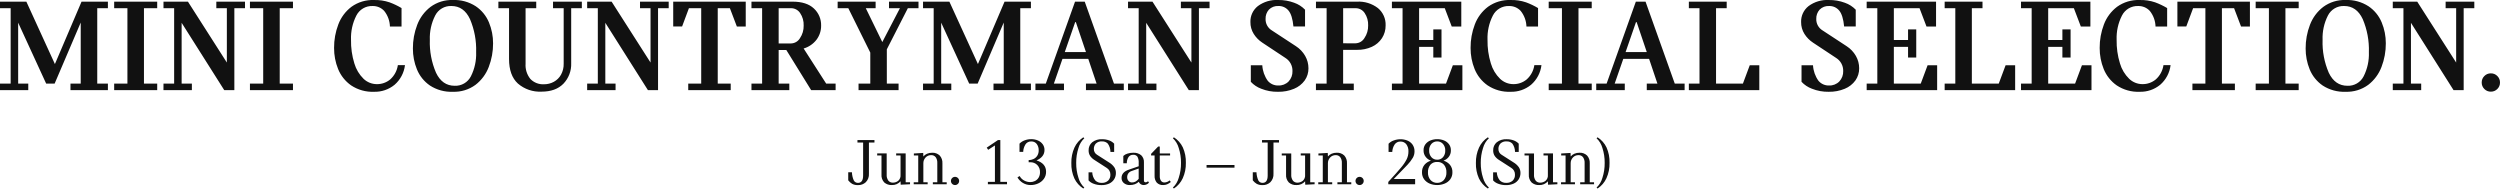
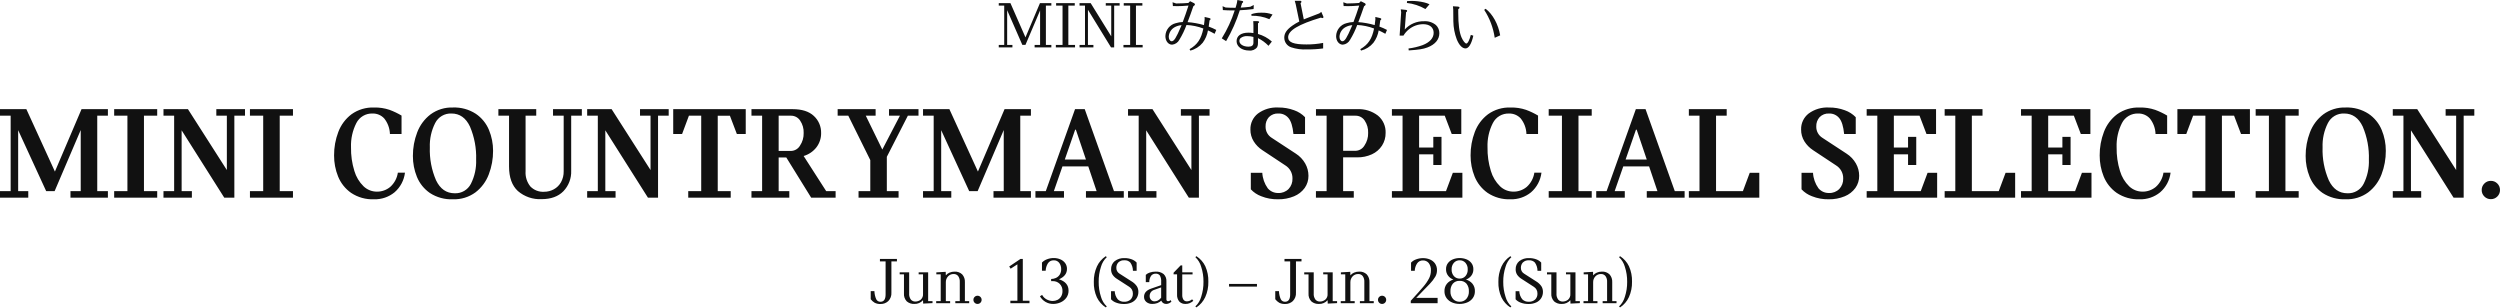
- <svg xmlns="http://www.w3.org/2000/svg" width="878.592" height="66.256" viewBox="0 0 878.592 66.256">
+ <svg xmlns="http://www.w3.org/2000/svg" width="878.592" height="108.036" viewBox="0 0 878.592 108.036">
  <g id="fair-tit" transform="translate(-39.5 -1087.703)">
-     <path id="パス_57281" data-name="パス 57281" d="M4.056.288A4.1,4.1,0,0,1,1.98-.156,4.978,4.978,0,0,1,.6-1.392V-4.224H1.9a7.576,7.576,0,0,0,.648,2.856A1.589,1.589,0,0,0,4.032-.5q1.8,0,1.8-2.592V-14.688H3.84v-.864H9.816v.864H7.872V-3.744a3.9,3.9,0,0,1-1.1,3.012A3.848,3.848,0,0,1,4.056.288ZM22.32-.72v.7L19.032.144l-.048-1.2A3.8,3.8,0,0,1,15.936.264a3.8,3.8,0,0,1-2.664-.9,3.647,3.647,0,0,1-.984-2.82v-6.672H10.776v-.72h3.336v7.392a3.238,3.238,0,0,0,.612,2.208,2,2,0,0,0,1.548.672A3.064,3.064,0,0,0,18.144-1.2a2.462,2.462,0,0,0,.84-2.112v-6.816H17.448v-.72h3.336V-.72Zm12.888,0V0H30.336V-.72H31.9V-7.512a3.2,3.2,0,0,0-.564-2.016,1.91,1.91,0,0,0-1.6-.72,2.575,2.575,0,0,0-1.956.828A2.909,2.909,0,0,0,27-7.344V-.72h1.512V0h-4.9V-.72H25.2v-9.408H23.664v-.7l3.288-.192L27-9.768a3.382,3.382,0,0,1,1.3-.972,4.37,4.37,0,0,1,1.776-.348,3.567,3.567,0,0,1,2.676.972A3.772,3.772,0,0,1,33.7-7.368V-.72Zm2.928.984a1.389,1.389,0,0,1-1.02-.42,1.389,1.389,0,0,1-.42-1.02,1.389,1.389,0,0,1,.42-1.02,1.389,1.389,0,0,1,1.02-.42,1.389,1.389,0,0,1,1.02.42,1.389,1.389,0,0,1,.42,1.02,1.389,1.389,0,0,1-.42,1.02A1.389,1.389,0,0,1,38.136.264ZM56.4-.864V0H49.68V-.864h2.472V-13.656L49.776-12.12l-.5-.768,3.96-2.664h.816V-.864ZM66.768-8.4q3.36,1.08,3.36,3.984a4.124,4.124,0,0,1-.78,2.52A4.986,4.986,0,0,1,67.332-.288a6.259,6.259,0,0,1-2.58.552A5.191,5.191,0,0,1,61.98-.48a5.48,5.48,0,0,1-1.908-1.944l.768-.48A3.855,3.855,0,0,0,62.472-1.3a4.541,4.541,0,0,0,2.088.528,3.726,3.726,0,0,0,1.668-.384A3.092,3.092,0,0,0,67.5-2.328a3.569,3.569,0,0,0,.492-1.92A3.406,3.406,0,0,0,67.02-6.8a3.319,3.319,0,0,0-2.412-.948h-.6V-8.5a4.067,4.067,0,0,0,1.656-.36A3.128,3.128,0,0,0,67.008-10a3.413,3.413,0,0,0,.528-1.956,3.566,3.566,0,0,0-.672-2.2,2.278,2.278,0,0,0-1.944-.9A2.29,2.29,0,0,0,62.868-14a5.265,5.265,0,0,0-.78,2.6h-1.3v-2.88a4.749,4.749,0,0,1,1.776-1.152,6.4,6.4,0,0,1,2.352-.432,5.811,5.811,0,0,1,2.328.456,4.041,4.041,0,0,1,1.692,1.32,3.347,3.347,0,0,1,.636,2.04Q69.576-9.624,66.768-8.4Zm16.44,9.888a8.688,8.688,0,0,1-3.132-3.54,12.375,12.375,0,0,1-1.068-5.436A12.468,12.468,0,0,1,80.1-12.9a8.673,8.673,0,0,1,3.108-3.612l.36.336a7.409,7.409,0,0,0-2.052,3.408,16.319,16.319,0,0,0-.8,5.256,16.319,16.319,0,0,0,.8,5.256,7.409,7.409,0,0,0,2.052,3.408Zm6.384-1.2a7.414,7.414,0,0,1-2.748-.48,4.348,4.348,0,0,1-1.788-1.176V-4.2h1.3a4.771,4.771,0,0,0,1.08,2.868A3.009,3.009,0,0,0,89.64-.5a3.158,3.158,0,0,0,2.292-.78,2.791,2.791,0,0,0,.8-2.1,2.683,2.683,0,0,0-1.32-2.4l-4.272-2.76A5.128,5.128,0,0,1,85.62-9.96a3.414,3.414,0,0,1-.54-1.968,3.541,3.541,0,0,1,1.26-2.844,5.2,5.2,0,0,1,3.468-1.068,6.989,6.989,0,0,1,2.46.408,4.609,4.609,0,0,1,1.788,1.152v2.9h-1.3a5.126,5.126,0,0,0-.912-2.892,2.6,2.6,0,0,0-2.04-.8,2.8,2.8,0,0,0-2.2.768,2.683,2.683,0,0,0-.684,1.848,2.284,2.284,0,0,0,1.1,2.064l4.2,2.688a6.063,6.063,0,0,1,1.884,1.716,3.621,3.621,0,0,1,.564,2,4.1,4.1,0,0,1-.6,2.2A4.063,4.063,0,0,1,92.34-.264,6.258,6.258,0,0,1,89.592.288Zm16.7-.864a2.491,2.491,0,0,1-.8.6,2.4,2.4,0,0,1-1.068.24,1.825,1.825,0,0,1-1.056-.312,1.693,1.693,0,0,1-.648-.84,4.538,4.538,0,0,1-1.4.864,4.942,4.942,0,0,1-1.764.288,3.094,3.094,0,0,1-2.1-.7,2.27,2.27,0,0,1-.8-1.8q0-2.064,2.616-2.928l3.408-1.176V-7.488a4.14,4.14,0,0,0-.444-2.22,1.674,1.674,0,0,0-1.5-.66A1.9,1.9,0,0,0,99.12-9.6,3.853,3.853,0,0,0,98.5-7.392H97.272V-9.96a3.574,3.574,0,0,1,1.464-.828,6.488,6.488,0,0,1,1.992-.3,4.116,4.116,0,0,1,2.82.864,3.226,3.226,0,0,1,.972,2.544v6.336a.573.573,0,0,0,.648.648,1.022,1.022,0,0,0,.792-.384ZM100.32-.648a2.606,2.606,0,0,0,1.224-.288,3.843,3.843,0,0,0,1.128-.984V-5.544l-2.5.888a2.3,2.3,0,0,0-1.14.816,2.286,2.286,0,0,0-.4,1.368,1.83,1.83,0,0,0,.492,1.3A1.565,1.565,0,0,0,100.32-.648Zm13.656-.168a5.14,5.14,0,0,1-1.32.828,3.62,3.62,0,0,1-1.368.252,2.882,2.882,0,0,1-2.256-.852,3.555,3.555,0,0,1-.768-2.46v-7.08H107.04V-10.7l2.472-2.568h.576v2.424h3.624v.72h-3.624v7.2a2.887,2.887,0,0,0,.42,1.692,1.422,1.422,0,0,0,1.236.588,2.783,2.783,0,0,0,1.8-.72Zm1.08-15.7a8.688,8.688,0,0,1,3.132,3.54,12.375,12.375,0,0,1,1.068,5.436,12.468,12.468,0,0,1-1.092,5.412,8.673,8.673,0,0,1-3.108,3.612l-.36-.336a7.409,7.409,0,0,0,2.052-3.408,16.319,16.319,0,0,0,.8-5.256,16.319,16.319,0,0,0-.8-5.256,7.409,7.409,0,0,0-2.052-3.408Zm11.472,9.744h9.816v.936h-9.816Zm19.7,7.056a4.1,4.1,0,0,1-2.076-.444,4.978,4.978,0,0,1-1.38-1.236V-4.224h1.3a7.576,7.576,0,0,0,.648,2.856,1.589,1.589,0,0,0,1.488.864q1.8,0,1.8-2.592V-14.688h-1.992v-.864h5.976v.864h-1.944V-3.744a3.9,3.9,0,0,1-1.1,3.012A3.848,3.848,0,0,1,146.232.288ZM164.5-.72v.7l-3.288.168-.048-1.2a3.8,3.8,0,0,1-3.048,1.32,3.8,3.8,0,0,1-2.664-.9,3.647,3.647,0,0,1-.984-2.82v-6.672h-1.512v-.72h3.336v7.392a3.238,3.238,0,0,0,.612,2.208,2,2,0,0,0,1.548.672A3.064,3.064,0,0,0,160.32-1.2a2.462,2.462,0,0,0,.84-2.112v-6.816h-1.536v-.72h3.336V-.72Zm12.888,0V0h-4.872V-.72h1.56V-7.512a3.2,3.2,0,0,0-.564-2.016,1.91,1.91,0,0,0-1.6-.72,2.575,2.575,0,0,0-1.956.828,2.909,2.909,0,0,0-.78,2.076V-.72h1.512V0h-4.9V-.72h1.584v-9.408H165.84v-.7l3.288-.192.048,1.248a3.382,3.382,0,0,1,1.3-.972,4.37,4.37,0,0,1,1.776-.348,3.567,3.567,0,0,1,2.676.972,3.772,3.772,0,0,1,.948,2.748V-.72Zm2.928.984a1.389,1.389,0,0,1-1.02-.42,1.389,1.389,0,0,1-.42-1.02,1.389,1.389,0,0,1,.42-1.02,1.389,1.389,0,0,1,1.02-.42,1.389,1.389,0,0,1,1.02.42,1.389,1.389,0,0,1,.42,1.02,1.389,1.389,0,0,1-.42,1.02A1.389,1.389,0,0,1,180.312.264Zm19.512-2.136V0h-9.432V-.84q3.048-3.312,4.452-5a15.212,15.212,0,0,0,2.016-2.964,6.071,6.071,0,0,0,.612-2.664,3.946,3.946,0,0,0-.78-2.652,2.531,2.531,0,0,0-2-.9,2.37,2.37,0,0,0-2.088,1.056,5.074,5.074,0,0,0-.816,2.592h-1.3v-2.88a4.488,4.488,0,0,1,1.8-1.152,6.846,6.846,0,0,1,2.424-.432,6.361,6.361,0,0,1,2.316.432,4.149,4.149,0,0,1,1.848,1.4,4.016,4.016,0,0,1,.732,2.484,4.437,4.437,0,0,1-.576,2.172,13.816,13.816,0,0,1-1.908,2.5q-1.332,1.452-4.812,4.98Zm9.96-6.432a4.591,4.591,0,0,1,2.268,1.44,3.938,3.938,0,0,1,.876,2.64,4.011,4.011,0,0,1-.768,2.484,4.567,4.567,0,0,1-2,1.512,6.976,6.976,0,0,1-2.6.492,6.714,6.714,0,0,1-2.6-.5,4.63,4.63,0,0,1-1.968-1.512,4,4,0,0,1-.756-2.472,3.938,3.938,0,0,1,.876-2.64,4.591,4.591,0,0,1,2.268-1.44,4.023,4.023,0,0,1-1.8-1.272,3.551,3.551,0,0,1-.792-2.376,3.424,3.424,0,0,1,.672-2.148,4.135,4.135,0,0,1,1.764-1.32,6.217,6.217,0,0,1,2.364-.444,6.3,6.3,0,0,1,2.34.432,4.093,4.093,0,0,1,1.776,1.32,3.434,3.434,0,0,1,.684,2.16,3.551,3.551,0,0,1-.792,2.376A4.023,4.023,0,0,1,209.784-8.3Zm-2.208-6.768a2.635,2.635,0,0,0-2.028.876,3.326,3.326,0,0,0-.8,2.34,3.326,3.326,0,0,0,.8,2.34,2.635,2.635,0,0,0,2.028.876,2.625,2.625,0,0,0,2.04-.876,3.357,3.357,0,0,0,.792-2.34,3.326,3.326,0,0,0-.8-2.34A2.635,2.635,0,0,0,207.576-15.072Zm0,14.568a3.052,3.052,0,0,0,2.328-.972,3.827,3.827,0,0,0,.912-2.724,3.968,3.968,0,0,0-.84-2.664,2.982,2.982,0,0,0-2.4-.984,2.982,2.982,0,0,0-2.4.984,3.968,3.968,0,0,0-.84,2.664,3.827,3.827,0,0,0,.912,2.724A3.052,3.052,0,0,0,207.576-.5Zm17.808,1.992a8.688,8.688,0,0,1-3.132-3.54,12.375,12.375,0,0,1-1.068-5.436,12.468,12.468,0,0,1,1.092-5.412,8.673,8.673,0,0,1,3.108-3.612l.36.336a7.409,7.409,0,0,0-2.052,3.408,16.319,16.319,0,0,0-.8,5.256,16.319,16.319,0,0,0,.8,5.256,7.409,7.409,0,0,0,2.052,3.408Zm6.384-1.2a7.414,7.414,0,0,1-2.748-.48,4.348,4.348,0,0,1-1.788-1.176V-4.2h1.3a4.771,4.771,0,0,0,1.08,2.868,3.009,3.009,0,0,0,2.208.828,3.158,3.158,0,0,0,2.292-.78,2.791,2.791,0,0,0,.8-2.1,2.683,2.683,0,0,0-1.32-2.4l-4.272-2.76A5.128,5.128,0,0,1,227.8-9.96a3.414,3.414,0,0,1-.54-1.968,3.541,3.541,0,0,1,1.26-2.844,5.2,5.2,0,0,1,3.468-1.068,6.989,6.989,0,0,1,2.46.408,4.609,4.609,0,0,1,1.788,1.152v2.9h-1.3a5.126,5.126,0,0,0-.912-2.892,2.6,2.6,0,0,0-2.04-.8,2.8,2.8,0,0,0-2.2.768,2.683,2.683,0,0,0-.684,1.848,2.284,2.284,0,0,0,1.1,2.064l4.2,2.688a6.063,6.063,0,0,1,1.884,1.716,3.62,3.62,0,0,1,.564,2,4.1,4.1,0,0,1-.6,2.2,4.063,4.063,0,0,1-1.74,1.524A6.258,6.258,0,0,1,231.768.288ZM249.816-.72v.7l-3.288.168-.048-1.2a3.8,3.8,0,0,1-3.048,1.32,3.8,3.8,0,0,1-2.664-.9,3.647,3.647,0,0,1-.984-2.82v-6.672h-1.512v-.72h3.336v7.392a3.238,3.238,0,0,0,.612,2.208,2,2,0,0,0,1.548.672A3.064,3.064,0,0,0,245.64-1.2a2.462,2.462,0,0,0,.84-2.112v-6.816h-1.536v-.72h3.336V-.72Zm12.888,0V0h-4.872V-.72h1.56V-7.512a3.2,3.2,0,0,0-.564-2.016,1.91,1.91,0,0,0-1.6-.72,2.575,2.575,0,0,0-1.956.828,2.909,2.909,0,0,0-.78,2.076V-.72h1.512V0h-4.9V-.72H252.7v-9.408H251.16v-.7l3.288-.192.048,1.248a3.382,3.382,0,0,1,1.3-.972,4.37,4.37,0,0,1,1.776-.348,3.567,3.567,0,0,1,2.676.972,3.772,3.772,0,0,1,.948,2.748V-.72Zm1.248-15.792a8.688,8.688,0,0,1,3.132,3.54,12.375,12.375,0,0,1,1.068,5.436,12.468,12.468,0,0,1-1.092,5.412,8.673,8.673,0,0,1-3.108,3.612l-.36-.336a7.409,7.409,0,0,0,2.052-3.408,16.32,16.32,0,0,0,.8-5.256,16.32,16.32,0,0,0-.8-5.256,7.409,7.409,0,0,0-2.052-3.408Z" transform="translate(337 1152.471)" fill="#111" />
-     <g id="Title" transform="translate(246.5 1052.383)">
+     <path id="パス_57281" data-name="パス 57281" d="M4.056.288A4.1,4.1,0,0,1,1.98-.156,4.978,4.978,0,0,1,.6-1.392V-4.224H1.9a7.576,7.576,0,0,0,.648,2.856A1.589,1.589,0,0,0,4.032-.5q1.8,0,1.8-2.592V-14.688H3.84v-.864H9.816v.864H7.872V-3.744a3.9,3.9,0,0,1-1.1,3.012A3.848,3.848,0,0,1,4.056.288ZM22.32-.72v.7L19.032.144l-.048-1.2A3.8,3.8,0,0,1,15.936.264a3.8,3.8,0,0,1-2.664-.9,3.647,3.647,0,0,1-.984-2.82v-6.672H10.776v-.72h3.336v7.392a3.238,3.238,0,0,0,.612,2.208,2,2,0,0,0,1.548.672A3.064,3.064,0,0,0,18.144-1.2a2.462,2.462,0,0,0,.84-2.112v-6.816H17.448v-.72h3.336V-.72Zm12.888,0V0H30.336V-.72H31.9V-7.512a3.2,3.2,0,0,0-.564-2.016,1.91,1.91,0,0,0-1.6-.72,2.575,2.575,0,0,0-1.956.828A2.909,2.909,0,0,0,27-7.344V-.72h1.512V0h-4.9V-.72H25.2v-9.408H23.664v-.7l3.288-.192L27-9.768a3.382,3.382,0,0,1,1.3-.972,4.37,4.37,0,0,1,1.776-.348,3.567,3.567,0,0,1,2.676.972A3.772,3.772,0,0,1,33.7-7.368V-.72Zm2.928.984a1.389,1.389,0,0,1-1.02-.42,1.389,1.389,0,0,1-.42-1.02,1.389,1.389,0,0,1,.42-1.02,1.389,1.389,0,0,1,1.02-.42,1.389,1.389,0,0,1,1.02.42,1.389,1.389,0,0,1,.42,1.02,1.389,1.389,0,0,1-.42,1.02A1.389,1.389,0,0,1,38.136.264ZM56.4-.864V0H49.68V-.864h2.472V-13.656L49.776-12.12l-.5-.768,3.96-2.664h.816V-.864ZM66.768-8.4q3.36,1.08,3.36,3.984a4.124,4.124,0,0,1-.78,2.52A4.986,4.986,0,0,1,67.332-.288a6.259,6.259,0,0,1-2.58.552A5.191,5.191,0,0,1,61.98-.48a5.48,5.48,0,0,1-1.908-1.944l.768-.48A3.855,3.855,0,0,0,62.472-1.3a4.541,4.541,0,0,0,2.088.528,3.726,3.726,0,0,0,1.668-.384A3.092,3.092,0,0,0,67.5-2.328a3.569,3.569,0,0,0,.492-1.92A3.406,3.406,0,0,0,67.02-6.8a3.319,3.319,0,0,0-2.412-.948h-.6V-8.5a4.067,4.067,0,0,0,1.656-.36A3.128,3.128,0,0,0,67.008-10a3.413,3.413,0,0,0,.528-1.956,3.566,3.566,0,0,0-.672-2.2,2.278,2.278,0,0,0-1.944-.9A2.29,2.29,0,0,0,62.868-14a5.265,5.265,0,0,0-.78,2.6h-1.3v-2.88a4.749,4.749,0,0,1,1.776-1.152,6.4,6.4,0,0,1,2.352-.432,5.811,5.811,0,0,1,2.328.456,4.041,4.041,0,0,1,1.692,1.32,3.347,3.347,0,0,1,.636,2.04Q69.576-9.624,66.768-8.4Zm16.44,9.888a8.688,8.688,0,0,1-3.132-3.54,12.375,12.375,0,0,1-1.068-5.436A12.468,12.468,0,0,1,80.1-12.9a8.673,8.673,0,0,1,3.108-3.612l.36.336a7.409,7.409,0,0,0-2.052,3.408,16.319,16.319,0,0,0-.8,5.256,16.319,16.319,0,0,0,.8,5.256,7.409,7.409,0,0,0,2.052,3.408Zm6.384-1.2a7.414,7.414,0,0,1-2.748-.48,4.348,4.348,0,0,1-1.788-1.176V-4.2h1.3a4.771,4.771,0,0,0,1.08,2.868A3.009,3.009,0,0,0,89.64-.5a3.158,3.158,0,0,0,2.292-.78,2.791,2.791,0,0,0,.8-2.1,2.683,2.683,0,0,0-1.32-2.4l-4.272-2.76A5.128,5.128,0,0,1,85.62-9.96a3.414,3.414,0,0,1-.54-1.968,3.541,3.541,0,0,1,1.26-2.844,5.2,5.2,0,0,1,3.468-1.068,6.989,6.989,0,0,1,2.46.408,4.609,4.609,0,0,1,1.788,1.152v2.9h-1.3a5.126,5.126,0,0,0-.912-2.892,2.6,2.6,0,0,0-2.04-.8,2.8,2.8,0,0,0-2.2.768,2.683,2.683,0,0,0-.684,1.848,2.284,2.284,0,0,0,1.1,2.064l4.2,2.688a6.063,6.063,0,0,1,1.884,1.716,3.621,3.621,0,0,1,.564,2,4.1,4.1,0,0,1-.6,2.2A4.063,4.063,0,0,1,92.34-.264,6.258,6.258,0,0,1,89.592.288Zm16.7-.864a2.491,2.491,0,0,1-.8.6,2.4,2.4,0,0,1-1.068.24,1.825,1.825,0,0,1-1.056-.312,1.693,1.693,0,0,1-.648-.84,4.538,4.538,0,0,1-1.4.864,4.942,4.942,0,0,1-1.764.288,3.094,3.094,0,0,1-2.1-.7,2.27,2.27,0,0,1-.8-1.8q0-2.064,2.616-2.928l3.408-1.176V-7.488a4.14,4.14,0,0,0-.444-2.22,1.674,1.674,0,0,0-1.5-.66A1.9,1.9,0,0,0,99.12-9.6,3.853,3.853,0,0,0,98.5-7.392H97.272V-9.96a3.574,3.574,0,0,1,1.464-.828,6.488,6.488,0,0,1,1.992-.3,4.116,4.116,0,0,1,2.82.864,3.226,3.226,0,0,1,.972,2.544v6.336a.573.573,0,0,0,.648.648,1.022,1.022,0,0,0,.792-.384ZM100.32-.648a2.606,2.606,0,0,0,1.224-.288,3.843,3.843,0,0,0,1.128-.984V-5.544l-2.5.888a2.3,2.3,0,0,0-1.14.816,2.286,2.286,0,0,0-.4,1.368,1.83,1.83,0,0,0,.492,1.3A1.565,1.565,0,0,0,100.32-.648Zm13.656-.168a5.14,5.14,0,0,1-1.32.828,3.62,3.62,0,0,1-1.368.252,2.882,2.882,0,0,1-2.256-.852,3.555,3.555,0,0,1-.768-2.46v-7.08H107.04V-10.7l2.472-2.568h.576v2.424h3.624v.72h-3.624v7.2a2.887,2.887,0,0,0,.42,1.692,1.422,1.422,0,0,0,1.236.588,2.783,2.783,0,0,0,1.8-.72Zm1.08-15.7a8.688,8.688,0,0,1,3.132,3.54,12.375,12.375,0,0,1,1.068,5.436,12.468,12.468,0,0,1-1.092,5.412,8.673,8.673,0,0,1-3.108,3.612l-.36-.336a7.409,7.409,0,0,0,2.052-3.408,16.319,16.319,0,0,0,.8-5.256,16.319,16.319,0,0,0-.8-5.256,7.409,7.409,0,0,0-2.052-3.408Zm11.472,9.744h9.816v.936h-9.816Zm19.7,7.056a4.1,4.1,0,0,1-2.076-.444,4.978,4.978,0,0,1-1.38-1.236V-4.224h1.3a7.576,7.576,0,0,0,.648,2.856,1.589,1.589,0,0,0,1.488.864q1.8,0,1.8-2.592V-14.688h-1.992v-.864h5.976v.864h-1.944V-3.744a3.9,3.9,0,0,1-1.1,3.012A3.848,3.848,0,0,1,146.232.288ZM164.5-.72v.7l-3.288.168-.048-1.2a3.8,3.8,0,0,1-3.048,1.32,3.8,3.8,0,0,1-2.664-.9,3.647,3.647,0,0,1-.984-2.82v-6.672h-1.512v-.72h3.336v7.392a3.238,3.238,0,0,0,.612,2.208,2,2,0,0,0,1.548.672A3.064,3.064,0,0,0,160.32-1.2a2.462,2.462,0,0,0,.84-2.112v-6.816h-1.536v-.72h3.336V-.72Zm12.888,0V0h-4.872V-.72h1.56V-7.512a3.2,3.2,0,0,0-.564-2.016,1.91,1.91,0,0,0-1.6-.72,2.575,2.575,0,0,0-1.956.828,2.909,2.909,0,0,0-.78,2.076V-.72h1.512V0h-4.9V-.72h1.584v-9.408H165.84v-.7l3.288-.192.048,1.248a3.382,3.382,0,0,1,1.3-.972,4.37,4.37,0,0,1,1.776-.348,3.567,3.567,0,0,1,2.676.972,3.772,3.772,0,0,1,.948,2.748V-.72Zm2.928.984a1.389,1.389,0,0,1-1.02-.42,1.389,1.389,0,0,1-.42-1.02,1.389,1.389,0,0,1,.42-1.02,1.389,1.389,0,0,1,1.02-.42,1.389,1.389,0,0,1,1.02.42,1.389,1.389,0,0,1,.42,1.02,1.389,1.389,0,0,1-.42,1.02A1.389,1.389,0,0,1,180.312.264Zm19.512-2.136V0h-9.432V-.84q3.048-3.312,4.452-5a15.212,15.212,0,0,0,2.016-2.964,6.071,6.071,0,0,0,.612-2.664,3.946,3.946,0,0,0-.78-2.652,2.531,2.531,0,0,0-2-.9,2.37,2.37,0,0,0-2.088,1.056,5.074,5.074,0,0,0-.816,2.592h-1.3v-2.88a4.488,4.488,0,0,1,1.8-1.152,6.846,6.846,0,0,1,2.424-.432,6.361,6.361,0,0,1,2.316.432,4.149,4.149,0,0,1,1.848,1.4,4.016,4.016,0,0,1,.732,2.484,4.437,4.437,0,0,1-.576,2.172,13.816,13.816,0,0,1-1.908,2.5q-1.332,1.452-4.812,4.98Zm9.96-6.432a4.591,4.591,0,0,1,2.268,1.44,3.938,3.938,0,0,1,.876,2.64,4.011,4.011,0,0,1-.768,2.484,4.567,4.567,0,0,1-2,1.512,6.976,6.976,0,0,1-2.6.492,6.714,6.714,0,0,1-2.6-.5,4.63,4.63,0,0,1-1.968-1.512,4,4,0,0,1-.756-2.472,3.938,3.938,0,0,1,.876-2.64,4.591,4.591,0,0,1,2.268-1.44,4.023,4.023,0,0,1-1.8-1.272,3.551,3.551,0,0,1-.792-2.376,3.424,3.424,0,0,1,.672-2.148,4.135,4.135,0,0,1,1.764-1.32,6.217,6.217,0,0,1,2.364-.444,6.3,6.3,0,0,1,2.34.432,4.093,4.093,0,0,1,1.776,1.32,3.434,3.434,0,0,1,.684,2.16,3.551,3.551,0,0,1-.792,2.376A4.023,4.023,0,0,1,209.784-8.3Zm-2.208-6.768a2.635,2.635,0,0,0-2.028.876,3.326,3.326,0,0,0-.8,2.34,3.326,3.326,0,0,0,.8,2.34,2.635,2.635,0,0,0,2.028.876,2.625,2.625,0,0,0,2.04-.876,3.357,3.357,0,0,0,.792-2.34,3.326,3.326,0,0,0-.8-2.34A2.635,2.635,0,0,0,207.576-15.072Zm0,14.568a3.052,3.052,0,0,0,2.328-.972,3.827,3.827,0,0,0,.912-2.724,3.968,3.968,0,0,0-.84-2.664,2.982,2.982,0,0,0-2.4-.984,2.982,2.982,0,0,0-2.4.984,3.968,3.968,0,0,0-.84,2.664,3.827,3.827,0,0,0,.912,2.724A3.052,3.052,0,0,0,207.576-.5Zm17.808,1.992a8.688,8.688,0,0,1-3.132-3.54,12.375,12.375,0,0,1-1.068-5.436,12.468,12.468,0,0,1,1.092-5.412,8.673,8.673,0,0,1,3.108-3.612l.36.336a7.409,7.409,0,0,0-2.052,3.408,16.319,16.319,0,0,0-.8,5.256,16.319,16.319,0,0,0,.8,5.256,7.409,7.409,0,0,0,2.052,3.408Zm6.384-1.2a7.414,7.414,0,0,1-2.748-.48,4.348,4.348,0,0,1-1.788-1.176V-4.2h1.3a4.771,4.771,0,0,0,1.08,2.868,3.009,3.009,0,0,0,2.208.828,3.158,3.158,0,0,0,2.292-.78,2.791,2.791,0,0,0,.8-2.1,2.683,2.683,0,0,0-1.32-2.4l-4.272-2.76A5.128,5.128,0,0,1,227.8-9.96a3.414,3.414,0,0,1-.54-1.968,3.541,3.541,0,0,1,1.26-2.844,5.2,5.2,0,0,1,3.468-1.068,6.989,6.989,0,0,1,2.46.408,4.609,4.609,0,0,1,1.788,1.152v2.9h-1.3a5.126,5.126,0,0,0-.912-2.892,2.6,2.6,0,0,0-2.04-.8,2.8,2.8,0,0,0-2.2.768,2.683,2.683,0,0,0-.684,1.848,2.284,2.284,0,0,0,1.1,2.064l4.2,2.688a6.063,6.063,0,0,1,1.884,1.716,3.62,3.62,0,0,1,.564,2,4.1,4.1,0,0,1-.6,2.2,4.063,4.063,0,0,1-1.74,1.524A6.258,6.258,0,0,1,231.768.288ZM249.816-.72v.7l-3.288.168-.048-1.2a3.8,3.8,0,0,1-3.048,1.32,3.8,3.8,0,0,1-2.664-.9,3.647,3.647,0,0,1-.984-2.82v-6.672h-1.512v-.72h3.336v7.392a3.238,3.238,0,0,0,.612,2.208,2,2,0,0,0,1.548.672A3.064,3.064,0,0,0,245.64-1.2a2.462,2.462,0,0,0,.84-2.112v-6.816h-1.536v-.72h3.336V-.72Zm12.888,0V0h-4.872V-.72h1.56V-7.512a3.2,3.2,0,0,0-.564-2.016,1.91,1.91,0,0,0-1.6-.72,2.575,2.575,0,0,0-1.956.828,2.909,2.909,0,0,0-.78,2.076V-.72h1.512V0h-4.9V-.72H252.7v-9.408H251.16v-.7l3.288-.192.048,1.248a3.382,3.382,0,0,1,1.3-.972,4.37,4.37,0,0,1,1.776-.348,3.567,3.567,0,0,1,2.676.972,3.772,3.772,0,0,1,.948,2.748V-.72Zm1.248-15.792a8.688,8.688,0,0,1,3.132,3.54,12.375,12.375,0,0,1,1.068,5.436,12.468,12.468,0,0,1-1.092,5.412,8.673,8.673,0,0,1-3.108,3.612l-.36-.336a7.409,7.409,0,0,0,2.052-3.408,16.32,16.32,0,0,0,.8-5.256,16.32,16.32,0,0,0-.8-5.256,7.409,7.409,0,0,0-2.052-3.408Z" transform="translate(344.9 1194.251)" fill="#111" />
+     <g id="Title" transform="translate(246.5 1090.163)">
      <path id="パス_57282" data-name="パス 57282" d="M-439.824-2.3h3.744V-28.8h-3.744v-2.3h9.264l10.032,21.936,9.36-21.936h9.264v2.3h-3.744V-2.3h3.744V0h-13.152V-2.3h3.6V-23.76L-420.624-2.3H-423.6l-9.84-21.408V-2.3h3.552V0h-9.936Zm50.592-26.5V-2.3h4.656V0H-399.7V-2.3h4.656V-28.8H-399.7v-2.3h15.12v2.3Zm6.864,26.5h3.744V-28.8h-3.744v-2.3h8.592L-360.1-9.7V-28.8h-3.7v-2.3h10.08v2.3h-3.744V0h-3.552l-14.976-23.664V-2.3h3.6V0h-9.984Zm40.848-26.5V-2.3h4.656V0h-15.12V-2.3h4.656V-28.8h-4.656v-2.3h15.12v2.3ZM-308.352.576A13.545,13.545,0,0,1-316.44-1.68,12.961,12.961,0,0,1-321-7.416a19.486,19.486,0,0,1-1.416-7.416,22.65,22.65,0,0,1,1.488-8.256A13.915,13.915,0,0,1-316.3-29.3a12.805,12.805,0,0,1,7.944-2.376,15.742,15.742,0,0,1,5.424.816,25.57,25.57,0,0,1,4.224,2.016v6.48h-4.08A9.2,9.2,0,0,0-304.8-27.84a5.379,5.379,0,0,0-4.08-1.728,6.126,6.126,0,0,0-5.712,3.36,17.3,17.3,0,0,0-1.872,8.5,26.407,26.407,0,0,0,1.176,8.328,12.422,12.422,0,0,0,3.24,5.4,6.75,6.75,0,0,0,4.656,1.872,7.188,7.188,0,0,0,4.7-1.656A8.343,8.343,0,0,0-300-8.784h2.5a10.844,10.844,0,0,1-3.672,6.912A10.872,10.872,0,0,1-308.352.576Zm27.7,0a13.761,13.761,0,0,1-8.088-2.208A12.685,12.685,0,0,1-293.3-7.3a19.181,19.181,0,0,1-1.416-7.344,22.708,22.708,0,0,1,1.512-8.3,14.292,14.292,0,0,1,4.68-6.312,12.574,12.574,0,0,1,7.872-2.424,13.81,13.81,0,0,1,8.04,2.208,12.715,12.715,0,0,1,4.632,5.688,18.957,18.957,0,0,1,1.44,7.32,22.708,22.708,0,0,1-1.512,8.3,14.292,14.292,0,0,1-4.68,6.312A12.652,12.652,0,0,1-280.656.576Zm.624-2.112a6.088,6.088,0,0,0,5.688-3.312,17.315,17.315,0,0,0,1.848-8.5,27.376,27.376,0,0,0-2.16-11.616q-2.16-4.608-6.528-4.608a6.126,6.126,0,0,0-5.712,3.36,17.412,17.412,0,0,0-1.872,8.544A26.786,26.786,0,0,0-286.584-6.1Q-284.4-1.536-280.032-1.536ZM-249.5.528a11.8,11.8,0,0,1-8.328-2.856q-3.1-2.856-3.1-8.616V-28.8h-3.744v-2.3h13.3v2.3h-3.744V-9.312a7.7,7.7,0,0,0,1.7,5.4,6.172,6.172,0,0,0,4.776,1.848,7.1,7.1,0,0,0,3.456-.864,6.4,6.4,0,0,0,2.52-2.5,7.586,7.586,0,0,0,.936-3.84V-28.8h-3.744v-2.3h10.128v2.3h-3.744V-9.456a9.836,9.836,0,0,1-2.736,7.2Q-244.56.528-249.5.528ZM-233.472-2.3h3.744V-28.8h-3.744v-2.3h8.592L-211.2-9.7V-28.8h-3.7v-2.3h10.08v2.3h-3.744V0h-3.552l-14.976-23.664V-2.3h3.6V0h-9.984Zm35.52,0h4.56V-28.8h-4.32l-2.4,6.432h-3.12V-31.1h25.488v8.736h-3.12l-2.448-6.432h-4.272V-2.3h4.56V0h-14.928Zm51.792,0V0h-8.592l-8.736-14.112h-2.688V-2.3h3.744V0h-13.3V-2.3h3.744V-28.8h-3.744v-2.3h14.448q4.944,0,7.488,2.4a7.907,7.907,0,0,1,2.544,6,8.055,8.055,0,0,1-1.632,4.992,8.8,8.8,0,0,1-4.512,3.072l7.92,12.336Zm-20.016-14.112h4.368a3.755,3.755,0,0,0,3.12-1.848,7.535,7.535,0,0,0,1.3-4.44A7.248,7.248,0,0,0-158.64-27.1a3.781,3.781,0,0,0-3.168-1.7h-4.368Zm38.016,2.064V-2.3h4.128V0H-138.1V-2.3h4.128V-13.2L-141.7-28.8h-3.744v-2.3H-132.1v2.3h-3.456l5.808,11.9,6.192-11.9h-3.84v-2.3h10.368v2.3h-3.744ZM-115.44-2.3h3.744V-28.8h-3.744v-2.3h9.264L-96.144-9.168l9.36-21.936h9.264v2.3h-3.744V-2.3h3.744V0H-90.672V-2.3h3.6V-23.76L-96.24-2.3h-2.976l-9.84-21.408V-2.3h3.552V0h-9.936Zm70.56,0V0h-13.3V-2.3h3.744l-2.928-8.688h-9.072L-69.456-2.3H-65.9V0H-75.936V-2.3h3.648l10.272-28.8h3.408L-48.336-2.3Zm-13.3-11.088L-61.728-23.9h-.24l-3.648,10.512ZM-43.392-2.3h3.744V-28.8h-3.744v-2.3H-34.8L-21.12-9.7V-28.8h-3.7v-2.3h10.08v2.3H-18.48V0h-3.552L-37.008-23.664V-2.3h3.6V0h-9.984ZM9.312.576A15.009,15.009,0,0,1,3.408-.5,9.427,9.427,0,0,1-.24-2.928V-8.736H3.792a10.316,10.316,0,0,0,1.92,5.448,4.676,4.676,0,0,0,3.7,1.656,4.808,4.808,0,0,0,3.624-1.416A5.064,5.064,0,0,0,14.4-6.72a5.272,5.272,0,0,0-2.5-4.608L3.792-16.7a10.094,10.094,0,0,1-3-3.048,7.655,7.655,0,0,1-1.176-4.2,6.872,6.872,0,0,1,2.616-5.592A11.027,11.027,0,0,1,9.408-31.68a15.4,15.4,0,0,1,5.568.96,9.82,9.82,0,0,1,3.84,2.448v5.9h-4.08q-.384-3.984-1.728-5.592a4.4,4.4,0,0,0-3.552-1.608A4.317,4.317,0,0,0,6.12-28.3a4.652,4.652,0,0,0-1.176,3.288A4.537,4.537,0,0,0,7.1-21.024l8.5,5.568a9.959,9.959,0,0,1,3.264,3.432A8.7,8.7,0,0,1,20.016-7.68,7.23,7.23,0,0,1,18.7-3.408,8.692,8.692,0,0,1,14.952-.48,14.02,14.02,0,0,1,9.312.576ZM37.1-31.1a11.09,11.09,0,0,1,7.32,2.256,7.516,7.516,0,0,1,2.712,6.1,8.044,8.044,0,0,1-1.272,4.464,8.4,8.4,0,0,1-3.552,3.048A12.027,12.027,0,0,1,37.1-14.16h-4.9V-2.3h3.744V0h-13.3V-2.3H26.4V-28.8H22.656v-2.3Zm-.528,14.64a3.755,3.755,0,0,0,3.12-1.848,7.535,7.535,0,0,0,1.3-4.44A7.264,7.264,0,0,0,39.768-27.1a3.762,3.762,0,0,0-3.192-1.7H32.208v12.336ZM74.112-8.736V0H49.344V-2.3h3.744V-28.8H49.344v-2.3H73.728v8.736h-3.36L67.92-28.8H58.9v11.184h4.992V-21.36h2.88v9.888h-2.88v-3.744H58.9V-2.3h9.456l2.4-6.432ZM91.056.576A13.545,13.545,0,0,1,82.968-1.68a12.961,12.961,0,0,1-4.56-5.736,19.486,19.486,0,0,1-1.416-7.416,22.65,22.65,0,0,1,1.488-8.256A13.915,13.915,0,0,1,83.112-29.3a12.805,12.805,0,0,1,7.944-2.376,15.742,15.742,0,0,1,5.424.816,25.571,25.571,0,0,1,4.224,2.016v6.48h-4.08a9.2,9.2,0,0,0-2.016-5.472,5.379,5.379,0,0,0-4.08-1.728,6.126,6.126,0,0,0-5.712,3.36,17.3,17.3,0,0,0-1.872,8.5A26.407,26.407,0,0,0,84.12-9.384a12.422,12.422,0,0,0,3.24,5.4,6.75,6.75,0,0,0,4.656,1.872,7.188,7.188,0,0,0,4.7-1.656,8.343,8.343,0,0,0,2.688-5.016h2.5a10.844,10.844,0,0,1-3.672,6.912A10.872,10.872,0,0,1,91.056.576ZM114.912-28.8V-2.3h4.656V0h-15.12V-2.3H109.1V-28.8h-4.656v-2.3h15.12v2.3Zm37.3,26.5V0h-13.3V-2.3h3.744l-2.928-8.688h-9.072L127.632-2.3h3.552V0H121.152V-2.3H124.8l10.272-28.8h3.408L148.752-2.3Zm-13.3-11.088L135.36-23.9h-.24l-3.648,10.512ZM153.7-2.3h3.744V-28.8H153.7v-2.3h13.3v2.3h-3.744V-2.3H172.7l2.4-6.432h3.36V0H153.7ZM202.848.576a15.009,15.009,0,0,1-5.9-1.08A9.428,9.428,0,0,1,193.3-2.928V-8.736h4.032a10.316,10.316,0,0,0,1.92,5.448,4.676,4.676,0,0,0,3.7,1.656,4.808,4.808,0,0,0,3.624-1.416,5.064,5.064,0,0,0,1.368-3.672,5.272,5.272,0,0,0-2.5-4.608L197.328-16.7a10.094,10.094,0,0,1-3-3.048,7.655,7.655,0,0,1-1.176-4.2,6.872,6.872,0,0,1,2.616-5.592,11.027,11.027,0,0,1,7.176-2.136,15.4,15.4,0,0,1,5.568.96,9.82,9.82,0,0,1,3.84,2.448v5.9h-4.08q-.384-3.984-1.728-5.592a4.4,4.4,0,0,0-3.552-1.608,4.317,4.317,0,0,0-3.336,1.272,4.652,4.652,0,0,0-1.176,3.288,4.537,4.537,0,0,0,2.16,3.984l8.5,5.568a9.958,9.958,0,0,1,3.264,3.432,8.7,8.7,0,0,1,1.152,4.344,7.23,7.23,0,0,1-1.32,4.272A8.691,8.691,0,0,1,208.488-.48,14.02,14.02,0,0,1,202.848.576ZM240.96-8.736V0H216.192V-2.3h3.744V-28.8h-3.744v-2.3h24.384v8.736h-3.36L234.768-28.8h-9.024v11.184h4.992V-21.36h2.88v9.888h-2.88v-3.744h-4.992V-2.3H235.2l2.4-6.432ZM243.6-2.3h3.744V-28.8H243.6v-2.3h13.3v2.3h-3.744V-2.3h9.456l2.4-6.432h3.36V0H243.6Zm51.6-6.432V0H270.432V-2.3h3.744V-28.8h-3.744v-2.3h24.384v8.736h-3.36L289.008-28.8h-9.024v11.184h4.992V-21.36h2.88v9.888h-2.88v-3.744h-4.992V-2.3h9.456l2.4-6.432ZM312.144.576a13.545,13.545,0,0,1-8.088-2.256,12.961,12.961,0,0,1-4.56-5.736,19.486,19.486,0,0,1-1.416-7.416,22.65,22.65,0,0,1,1.488-8.256A13.915,13.915,0,0,1,304.2-29.3a12.805,12.805,0,0,1,7.944-2.376,15.742,15.742,0,0,1,5.424.816,25.57,25.57,0,0,1,4.224,2.016v6.48h-4.08A9.2,9.2,0,0,0,315.7-27.84a5.379,5.379,0,0,0-4.08-1.728,6.126,6.126,0,0,0-5.712,3.36,17.3,17.3,0,0,0-1.872,8.5,26.406,26.406,0,0,0,1.176,8.328,12.422,12.422,0,0,0,3.24,5.4A6.75,6.75,0,0,0,313.1-2.112a7.188,7.188,0,0,0,4.7-1.656A8.343,8.343,0,0,0,320.5-8.784h2.5a10.844,10.844,0,0,1-3.672,6.912A10.872,10.872,0,0,1,312.144.576ZM330.672-2.3h4.56V-28.8h-4.32l-2.4,6.432h-3.12V-31.1H350.88v8.736h-3.12L345.312-28.8H341.04V-2.3h4.56V0H330.672ZM363.36-28.8V-2.3h4.656V0H352.9V-2.3h4.656V-28.8H352.9v-2.3h15.12v2.3ZM384.528.576a13.761,13.761,0,0,1-8.088-2.208A12.685,12.685,0,0,1,371.88-7.3a19.181,19.181,0,0,1-1.416-7.344,22.708,22.708,0,0,1,1.512-8.3,14.292,14.292,0,0,1,4.68-6.312,12.574,12.574,0,0,1,7.872-2.424,13.81,13.81,0,0,1,8.04,2.208,12.715,12.715,0,0,1,4.632,5.688,18.957,18.957,0,0,1,1.44,7.32,22.708,22.708,0,0,1-1.512,8.3,14.292,14.292,0,0,1-4.68,6.312A12.652,12.652,0,0,1,384.528.576Zm.624-2.112a6.088,6.088,0,0,0,5.688-3.312,17.315,17.315,0,0,0,1.848-8.5,27.376,27.376,0,0,0-2.16-11.616q-2.16-4.608-6.528-4.608a6.126,6.126,0,0,0-5.712,3.36,17.412,17.412,0,0,0-1.872,8.544A26.786,26.786,0,0,0,378.6-6.1Q380.784-1.536,385.152-1.536ZM401.088-2.3h3.744V-28.8h-3.744v-2.3h8.592L423.36-9.7V-28.8h-3.7v-2.3h10.08v2.3H426V0h-3.552L407.472-23.664V-2.3h3.6V0h-9.984Zm31.248-.384a3.1,3.1,0,0,1,.936-2.28,3.1,3.1,0,0,1,2.28-.936,3.1,3.1,0,0,1,2.28.936,3.1,3.1,0,0,1,.936,2.28,3.1,3.1,0,0,1-.936,2.28,3.1,3.1,0,0,1-2.28.936,3.1,3.1,0,0,1-2.28-.936A3.1,3.1,0,0,1,432.336-2.688Z" transform="translate(232.824 67)" fill="#111" />
    </g>
+     <path id="パス_57283" data-name="パス 57283" d="M.792-.864h1.92V-14.688H.792v-.864H4.9l5.28,12.024,5.088-12.024h4.008v.864h-1.92V-.864h1.92V0h-5.88V-.864h1.92v-12.12L10.176-.888h-1.1L3.744-13.08V-.864H5.592V0H.792Zm26.808,0V0H20.856V-.864h2.352V-14.688H20.952v-.864H27.5v.864H25.248V-.864Zm1.584,0H31.1V-14.688h-1.92v-.864H33.1L40.32-3.888v-10.8H38.4v-.864h4.872v.864h-1.92V0h-1.1L32.136-13.224V-.864h1.92V0H29.184Zm22.176,0V0H44.616V-.864h2.352V-14.688H44.712v-.864h6.552v.864H49.008V-.864ZM68.032-16.24l-.6.62c-1.2.1-2.06.14-4.3.18l-1.26-.42.12,1.32c.7.02,1.22.04,1.56.04,1,0,2.3-.06,3.92-.2-.82,2.54-1.24,3.7-2.02,5.78a9.228,9.228,0,0,0-2.44.4,4.8,4.8,0,0,0-3.66,4.56c0,1.7,1.02,3,2.36,3a3.226,3.226,0,0,0,2.56-1.74,29.275,29.275,0,0,0,2.5-5.18,19.231,19.231,0,0,1,5.92,1.24c-.74,3.66-2.06,5.64-4.84,7.26l.26.5a8.231,8.231,0,0,0,4.34-2.74,9.871,9.871,0,0,0,1.86-4.36c.98.46,1.38.66,2.34,1.2l.58-1.36a19.828,19.828,0,0,0-2.66-1.18c.14-.84.2-1.24.3-2.18.26-.16.36-.3.36-.46s-.16-.3-.46-.36l-1.64-.38.02.86c-.1,1.02-.12,1.12-.24,2a27.881,27.881,0,0,0-5.76-1.04c.9-2.36,1.16-3.08,2.02-5.58.4-.24.56-.44.56-.66a.521.521,0,0,0-.3-.42Zm-3.22,8.96c-1.7,3.98-2.42,5.12-3.26,5.12-.56,0-1.02-.7-1.02-1.58a4.031,4.031,0,0,1,2.16-3.4,5.875,5.875,0,0,1,2.36-.68Zm19.2-6.64c-1.7,0-2.4-.04-3.48-.1l-1.08-.46.1,1.36c1.44.1,2.14.12,3.38.12h.78a44.192,44.192,0,0,1-4.54,9.82l1.52.98a53.133,53.133,0,0,0,4.82-10.86c1.52-.06,3.18-.2,4.84-.42l.06-1.42-1.24.62c-1.42.16-2.24.24-3.34.3a2.378,2.378,0,0,1,.08-.28c.06-.18.24-.72.42-1.3.3-.2.36-.3.36-.44a.323.323,0,0,0-.28-.32l-1.76-.34-.16,1.02c-.1.4-.18.7-.22.84l-.24.82ZM96.772-2.06a12.213,12.213,0,0,0-4.88-2.66V-8.46c.32-.22.4-.3.4-.44,0-.2-.18-.32-.48-.32l-1.58-.02.06,1.48v2.72a10.78,10.78,0,0,0-1.76-.14c-2.6,0-4.16,1.12-4.16,3,0,1.9,1.86,3.28,4.42,3.28a3.04,3.04,0,0,0,2.82-1.2,3.033,3.033,0,0,0,.28-1.5V-3.26a13.214,13.214,0,0,1,3.7,2.7Zm-6.48.38c0,.96-.56,1.42-1.74,1.42-1.84,0-3.2-.86-3.2-2.04a1.371,1.371,0,0,1,.36-.92,3.444,3.444,0,0,1,2.5-.74,7.347,7.347,0,0,1,2.08.28Zm6.72-9.88a9.912,9.912,0,0,0-3.92-.64,10.034,10.034,0,0,0-3.52.52l.04.56a14.914,14.914,0,0,1,6.28,1.2Zm9.84-3.98c.24-.2.32-.34.32-.5a.374.374,0,0,0-.38-.34h-1.98l.34,1.2,1.26,6.08a18.048,18.048,0,0,0-2.48,1.48c-1.96,1.4-2.8,2.66-2.8,4.18a3.571,3.571,0,0,0,2.4,3.4,14.77,14.77,0,0,0,5.58.74,38.1,38.1,0,0,0,5.68-.34V-1.58a30.144,30.144,0,0,1-5.86.54c-4.52,0-6.44-.74-6.44-2.52,0-2.38,3.62-4.54,11.54-6.92a1.108,1.108,0,0,0,.54.18.364.364,0,0,0,.34-.32.691.691,0,0,0-.06-.24l-.7-1.62-.7.52c-1.56.6-3.06,1.16-4.48,1.72-.4.16-.68.26-.98.4Zm21.18-.7-.6.62c-1.2.1-2.06.14-4.3.18l-1.26-.42.12,1.32c.7.02,1.22.04,1.56.04,1,0,2.3-.06,3.92-.2-.82,2.54-1.24,3.7-2.02,5.78a9.228,9.228,0,0,0-2.44.4,4.8,4.8,0,0,0-3.66,4.56c0,1.7,1.02,3,2.36,3a3.226,3.226,0,0,0,2.56-1.74,29.275,29.275,0,0,0,2.5-5.18,19.231,19.231,0,0,1,5.92,1.24c-.74,3.66-2.06,5.64-4.84,7.26l.26.5a8.231,8.231,0,0,0,4.34-2.74,9.871,9.871,0,0,0,1.86-4.36c.98.46,1.38.66,2.34,1.2l.58-1.36a19.827,19.827,0,0,0-2.66-1.18c.14-.84.2-1.24.3-2.18.26-.16.36-.3.36-.46s-.16-.3-.46-.36l-1.64-.38.02.86c-.1,1.02-.12,1.12-.24,2a27.882,27.882,0,0,0-5.76-1.04c.9-2.36,1.16-3.08,2.02-5.58.4-.24.56-.44.56-.66a.521.521,0,0,0-.3-.42Zm-3.22,8.96c-1.7,3.98-2.42,5.12-3.26,5.12-.56,0-1.02-.7-1.02-1.58a4.031,4.031,0,0,1,2.16-3.4,5.875,5.875,0,0,1,2.36-.68Zm18.2,3.14a8.23,8.23,0,0,1,1.88-2.18,8.045,8.045,0,0,1,5.08-1.84c2.26,0,3.66,1.16,3.66,3.02s-1.36,3.36-3.88,4.34a22.627,22.627,0,0,1-4.96,1.18l.08.68c3.54-.24,5.02-.46,6.56-1.04,2.7-1.02,4.2-2.8,4.2-5.02a3.865,3.865,0,0,0-1.18-2.84,5.931,5.931,0,0,0-4.18-1.36,8.929,8.929,0,0,0-6.8,2.9l.46-6.04c.28-.2.38-.32.38-.5s-.14-.32-.38-.34l-1.86-.2.14,1.04-.54,8.2Zm1.22-11.48a16.526,16.526,0,0,1,6.5,2.14l1.44-1.68a9.421,9.421,0,0,0-1.9-.66,19.565,19.565,0,0,0-4.28-.52c-.44,0-.84.02-1.7.06ZM166.692-4.4c-.46,1.82-1.08,3.04-1.56,3.04-.46,0-1.18-.94-1.74-2.22-.74-1.76-1.12-4.58-1.12-8.56v-1.28c.34-.24.44-.36.44-.56s-.2-.34-.5-.36l-1.8-.12.1,1.2c.02,2.58.04,3.96.04,4.14a18.829,18.829,0,0,0,1.2,6.3c.86,2.08,1.94,3.18,3.08,3.18,1.12,0,2.1-1.6,2.74-4.48Zm10.32.16c-.66-3.88-2.64-7.48-5.12-9.34l-.5.38a24.36,24.36,0,0,1,3.7,9.82Z" transform="translate(389.708 1104.363)" fill="#111" />
  </g>
</svg>
